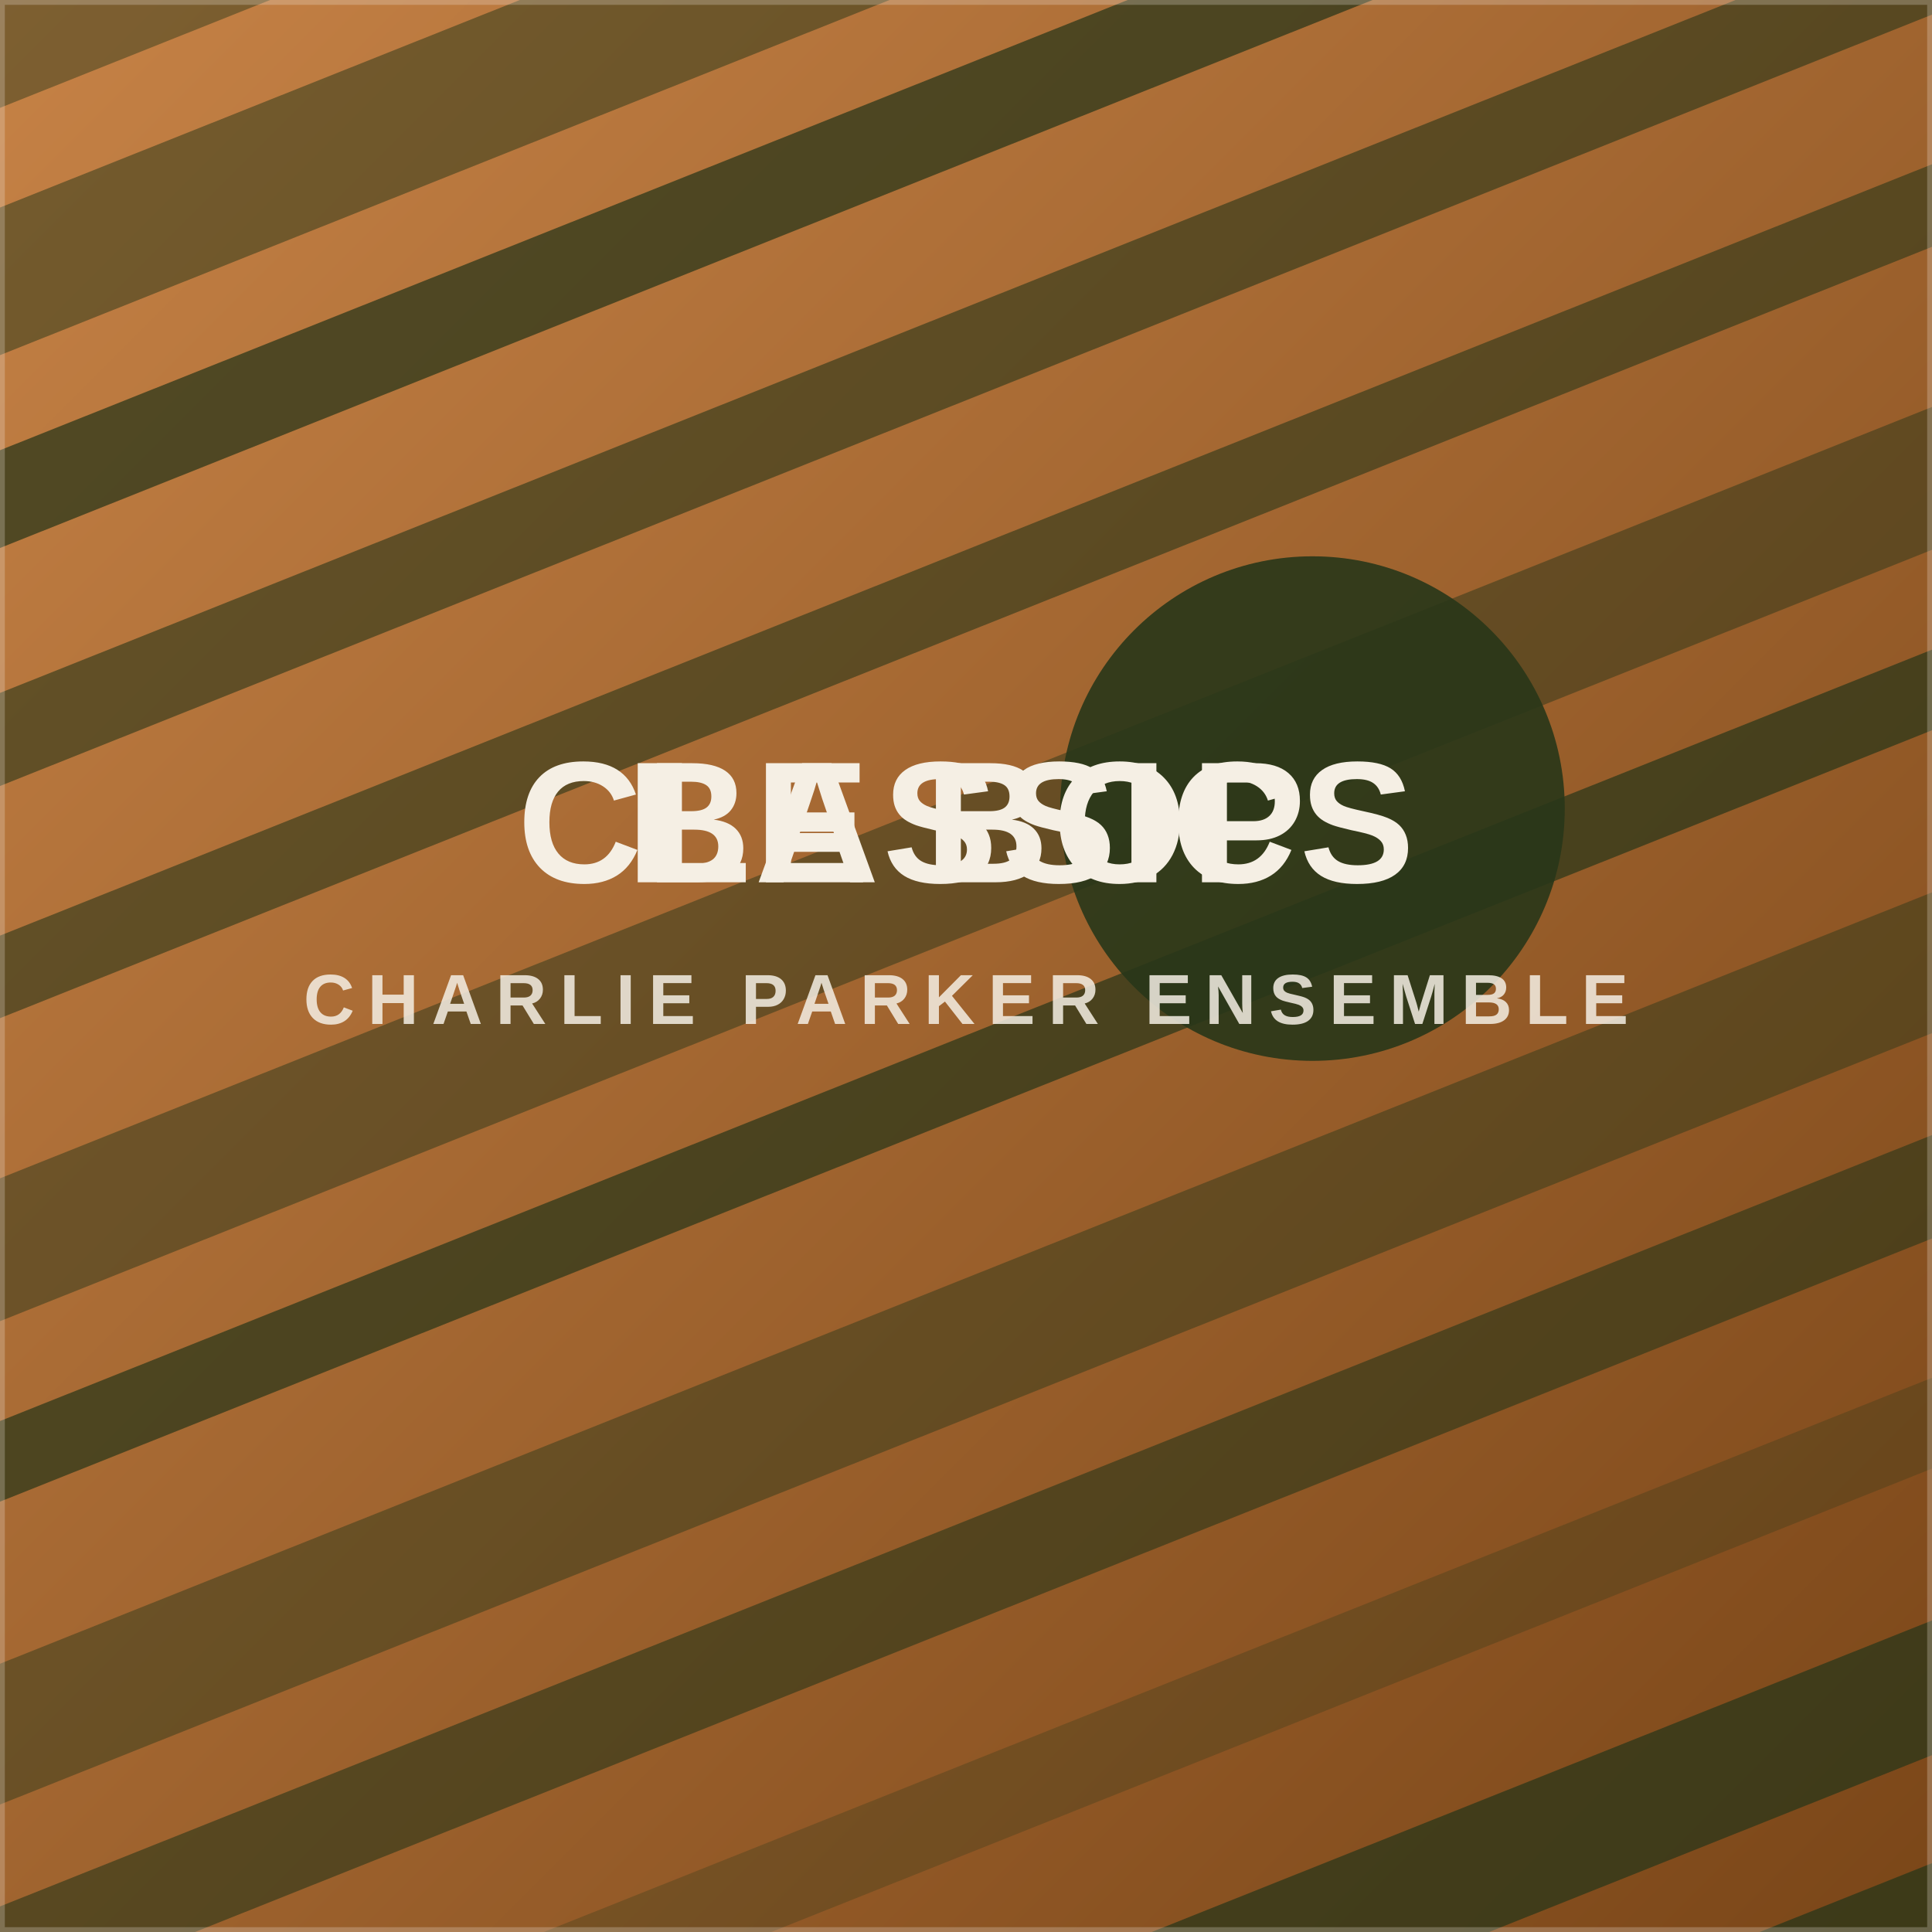
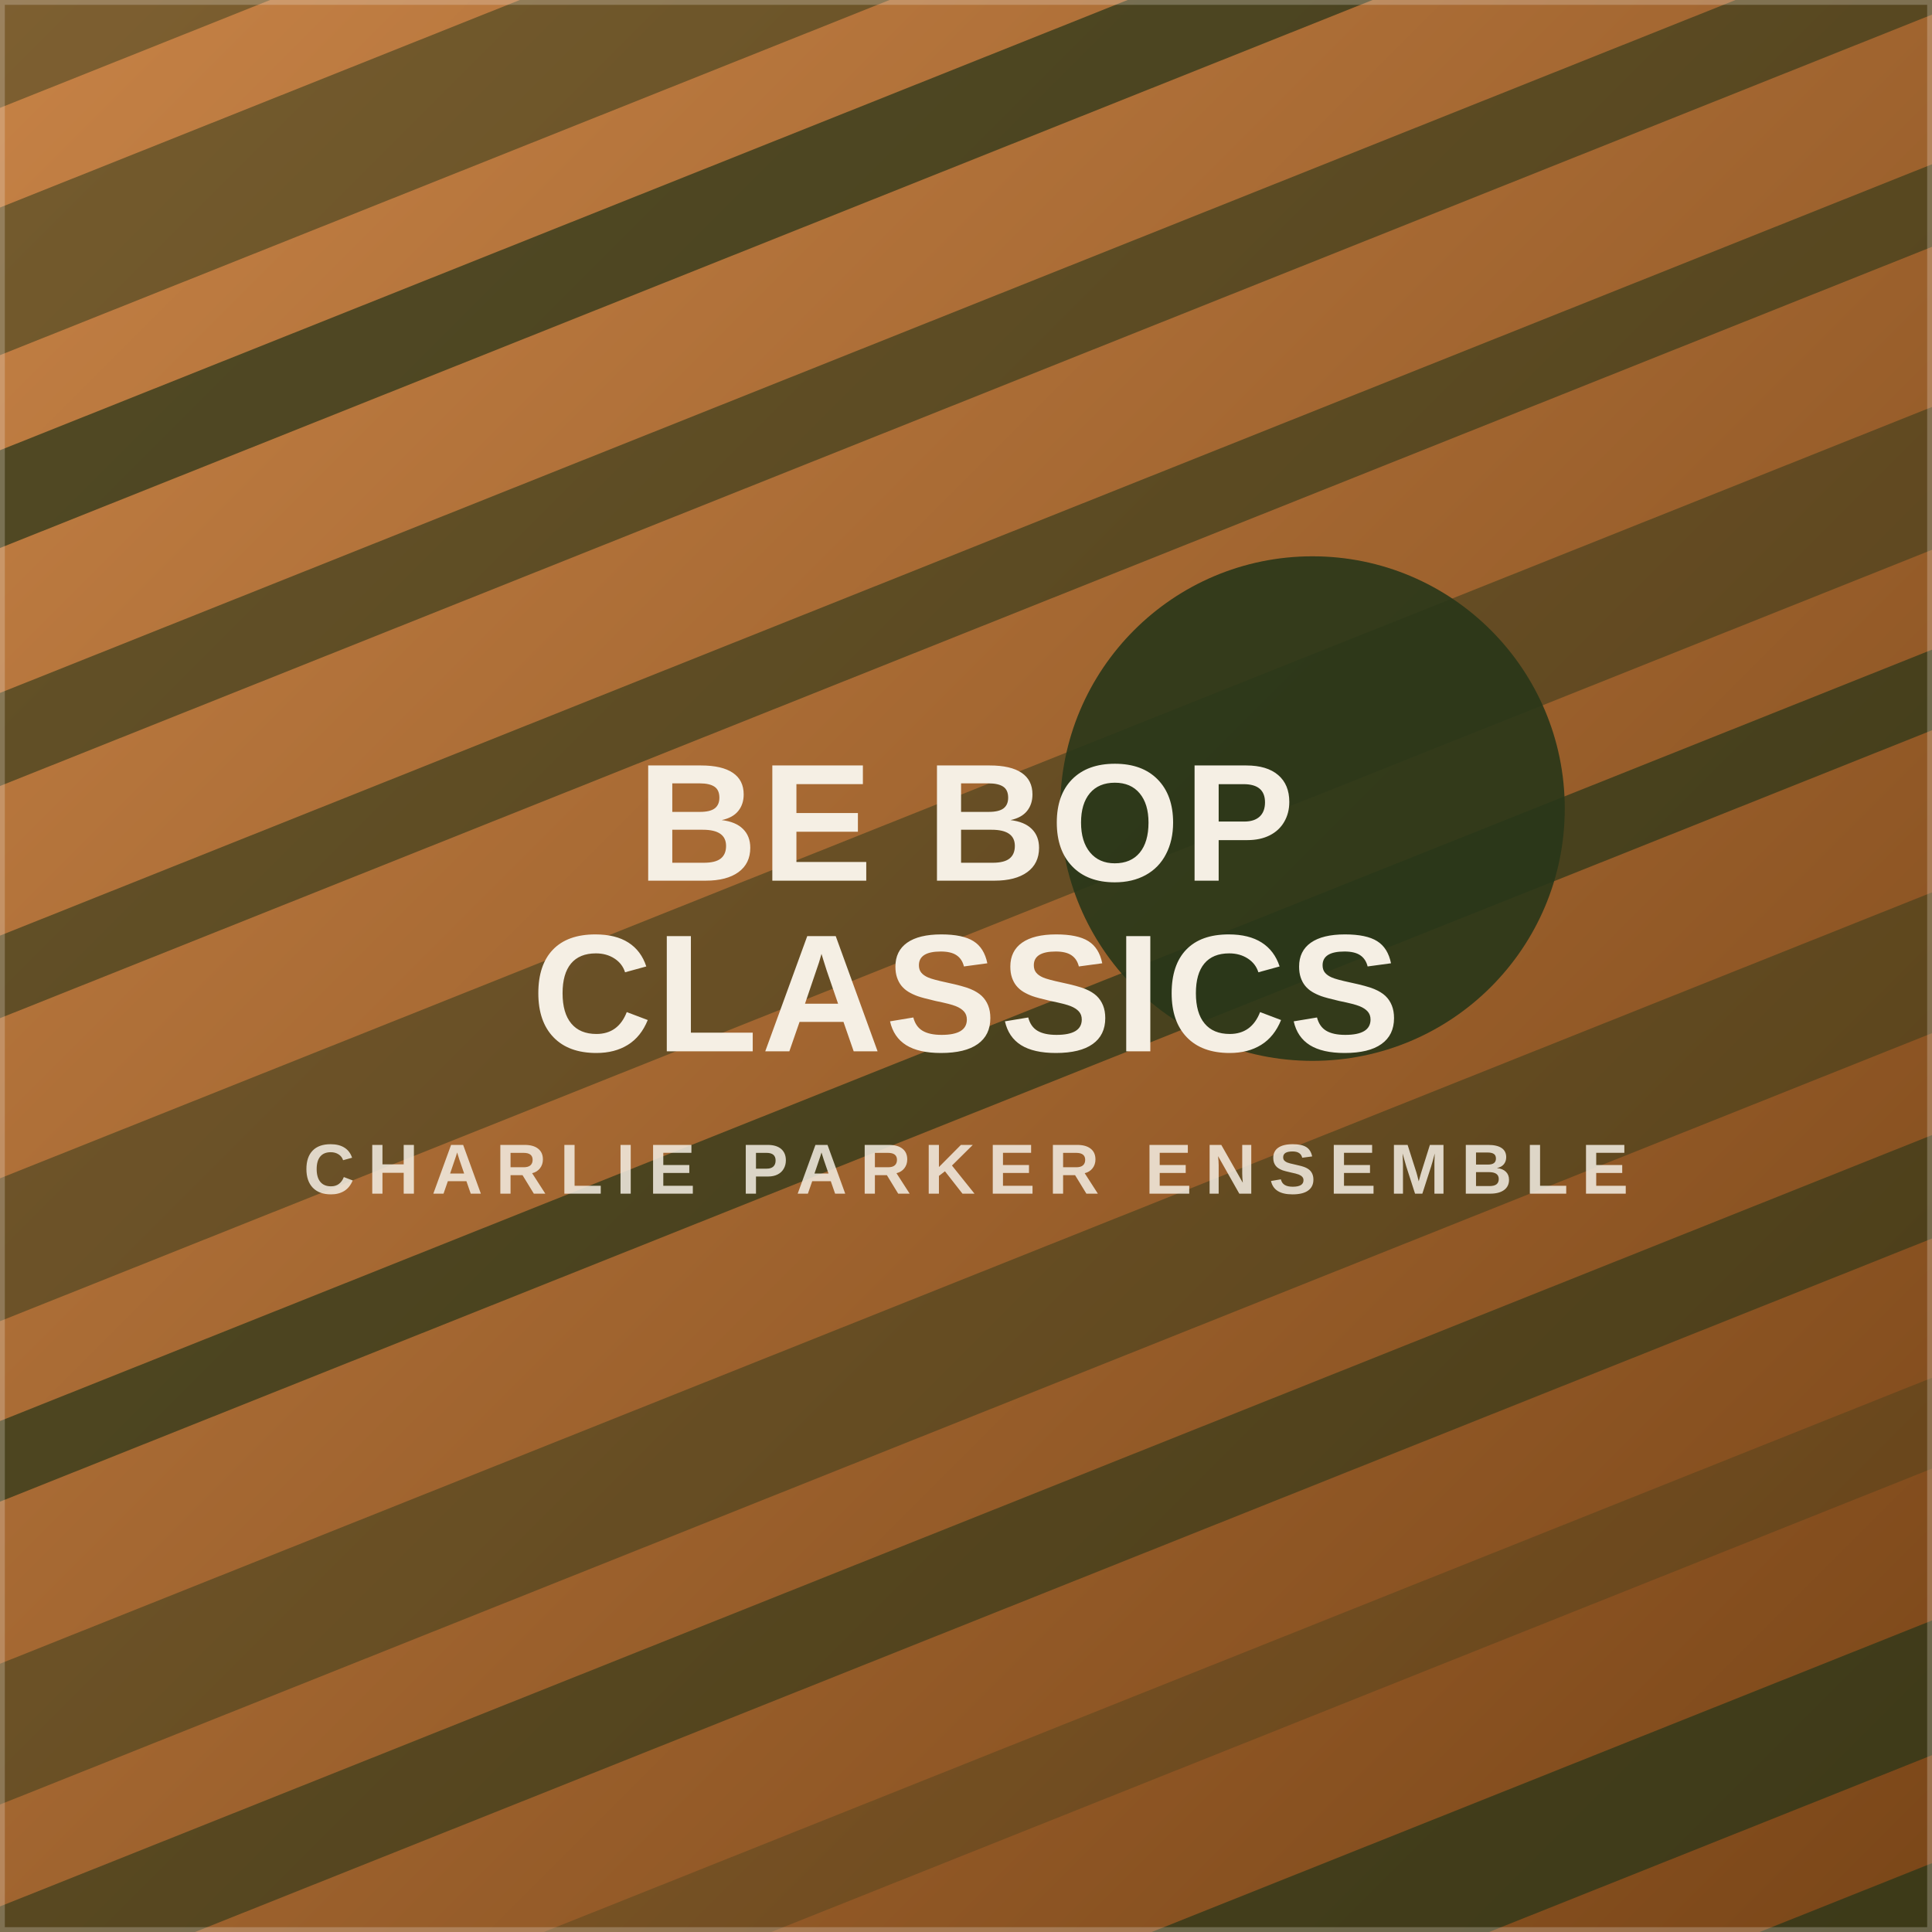
<svg xmlns="http://www.w3.org/2000/svg" viewBox="0 0 600 600">
  <defs>
    <linearGradient id="g" x1="0" y1="0" x2="1" y2="1">
      <stop offset="0" stop-color="#c68246" />
      <stop offset="1" stop-color="#7a4618" />
    </linearGradient>
  </defs>
  <rect width="600" height="600" fill="url(#g)" />
  <g>
    <rect x="-520" y="-200" width="23.41" height="1000" fill="#283618" opacity="0.32" transform="rotate(68.23528 300 300)" />
    <rect x="-450" y="-200" width="42.723" height="1000" fill="#283618" opacity="0.75" transform="rotate(68.23528 300 300)" />
    <rect x="-380" y="-200" width="24.871" height="1000" fill="#283618" opacity="0.79" transform="rotate(68.23528 300 300)" />
    <rect x="-310" y="-200" width="35.275" height="1000" fill="#283618" opacity="0.44" transform="rotate(68.23528 300 300)" />
    <rect x="-240" y="-200" width="38.38" height="1000" fill="#283618" opacity="0.35" transform="rotate(68.23528 300 300)" />
    <rect x="-170" y="-200" width="31.337" height="1000" fill="#283618" opacity="0.36" transform="rotate(68.23528 300 300)" />
    <rect x="-100" y="-200" width="41.252" height="1000" fill="#283618" opacity="0.46" transform="rotate(68.23528 300 300)" />
    <rect x="-30" y="-200" width="42.578" height="1000" fill="#283618" opacity="0.51" transform="rotate(68.23528 300 300)" />
    <rect x="40" y="-200" width="28.198" height="1000" fill="#283618" opacity="0.73" transform="rotate(68.23528 300 300)" />
    <rect x="110" y="-200" width="26.846" height="1000" fill="#283618" opacity="0.60" transform="rotate(68.23528 300 300)" />
    <rect x="180" y="-200" width="23.811" height="1000" fill="#283618" opacity="0.59" transform="rotate(68.23528 300 300)" />
    <rect x="250" y="-200" width="41.203" height="1000" fill="#283618" opacity="0.49" transform="rotate(68.23528 300 300)" />
    <rect x="320" y="-200" width="23.253" height="1000" fill="#283618" opacity="0.71" transform="rotate(68.23528 300 300)" />
    <rect x="390" y="-200" width="40.609" height="1000" fill="#283618" opacity="0.46" transform="rotate(68.23528 300 300)" />
    <rect x="460" y="-200" width="29.835" height="1000" fill="#283618" opacity="0.60" transform="rotate(68.23528 300 300)" />
    <rect x="530" y="-200" width="26.191" height="1000" fill="#283618" opacity="0.29" transform="rotate(68.23528 300 300)" />
    <rect x="600" y="-200" width="38.852" height="1000" fill="#283618" opacity="0.73" transform="rotate(68.23528 300 300)" />
    <rect x="670" y="-200" width="31.088" height="1000" fill="#283618" opacity="0.75" transform="rotate(68.23528 300 300)" />
    <rect x="740" y="-200" width="34.042" height="1000" fill="#283618" opacity="0.72" transform="rotate(68.23528 300 300)" />
    <rect x="810" y="-200" width="30.987" height="1000" fill="#283618" opacity="0.32" transform="rotate(68.23528 300 300)" />
  </g>
  <circle cx="407.604" cy="251.113" r="78.348" fill="#283618" opacity="0.9" />
  <rect x="0" y="0" width="600" height="600" fill="none" stroke="rgba(245,239,228,0.25)" stroke-width="3" />
-   <text x="300" y="274" text-anchor="middle" font-family="Arial Black, Arial, sans-serif" font-weight="900" font-size="53.75" fill="#f5efe4" letter-spacing="1">BE BOP</text>
-   <text x="300" y="274" text-anchor="middle" font-family="Arial Black, Arial, sans-serif" font-weight="900" font-size="53.75" fill="#f5efe4" letter-spacing="1">CLASSICS</text>
-   <text x="300" y="318" text-anchor="middle" font-family="Arial, sans-serif" font-weight="700" font-size="22" fill="#f5efe4" opacity="0.85" letter-spacing="4">CHARLIE PARKER ENSEMBLE</text>
+   <text x="300" y="273.5" text-anchor="middle" font-family="Arial Black, Arial, sans-serif" font-weight="900" font-size="52.0" fill="#f5efe4" letter-spacing="1">BE BOP</text>
+   <text x="300" y="326.5" text-anchor="middle" font-family="Arial Black, Arial, sans-serif" font-weight="900" font-size="52.0" fill="#f5efe4" letter-spacing="1">CLASSICS</text>
+   <text x="300" y="370.7" text-anchor="middle" font-family="Arial, sans-serif" font-weight="700" font-size="22" fill="#f5efe4" opacity="0.85" letter-spacing="4">CHARLIE PARKER ENSEMBLE</text>
</svg>
